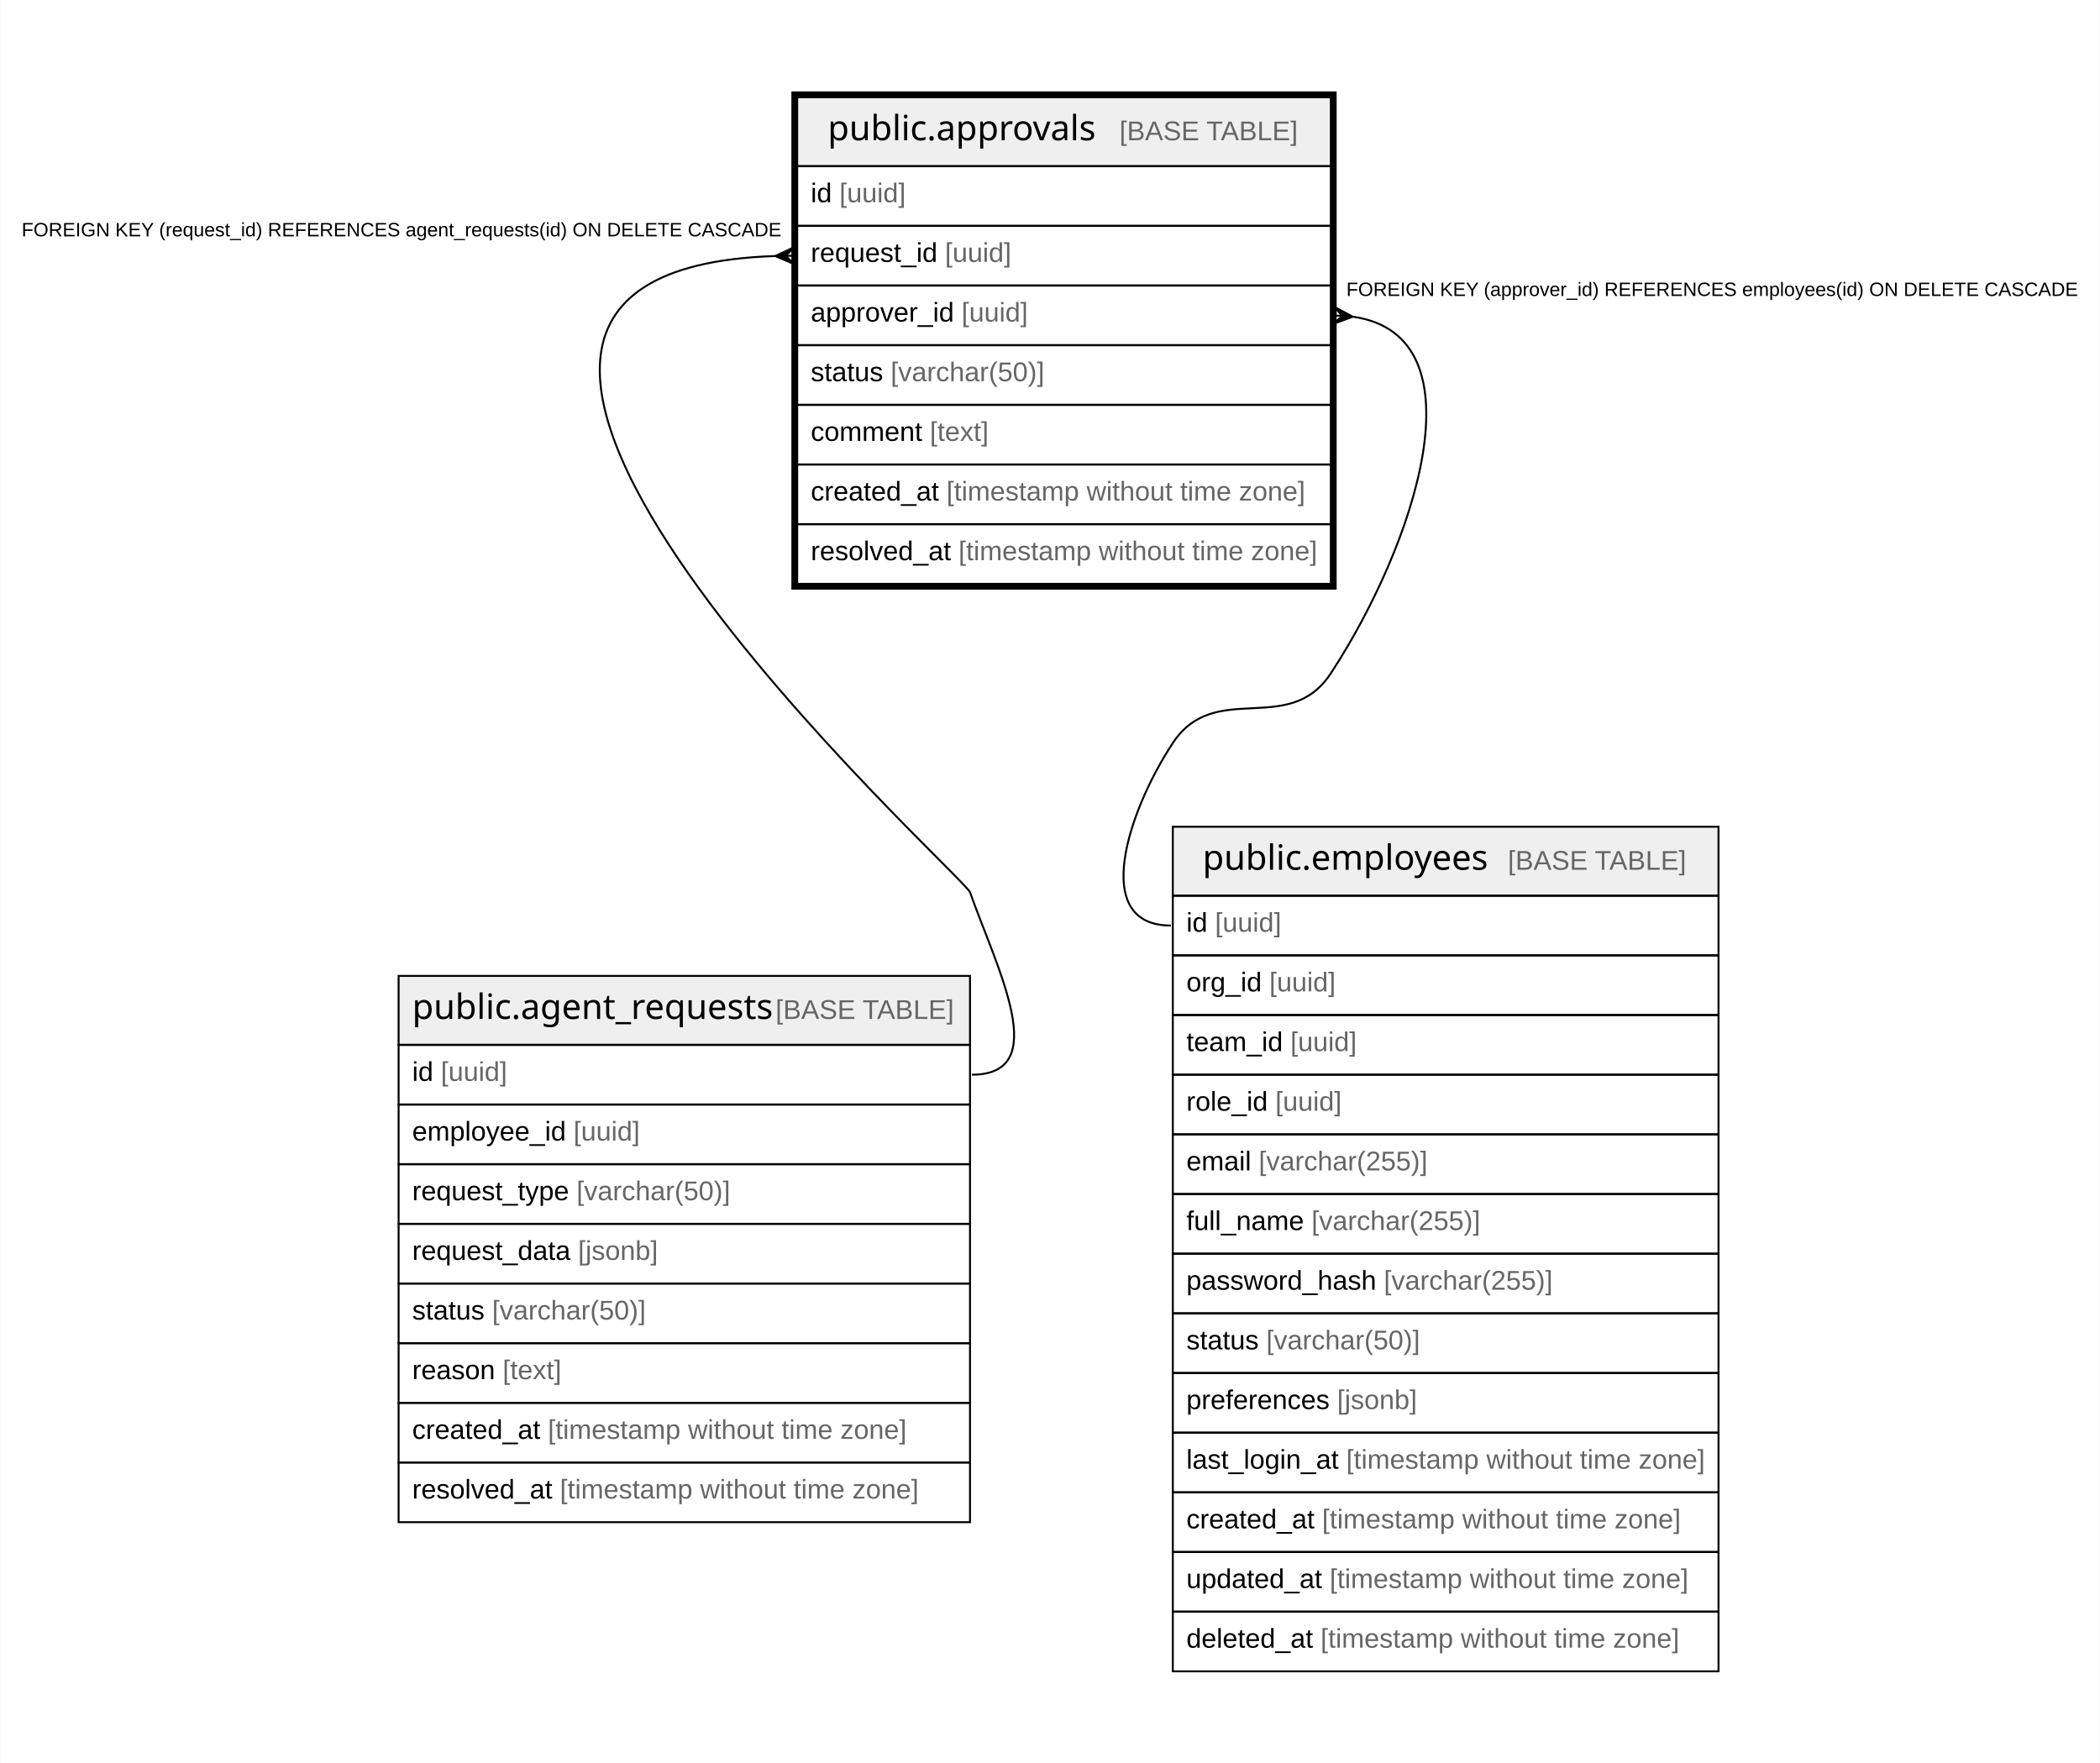
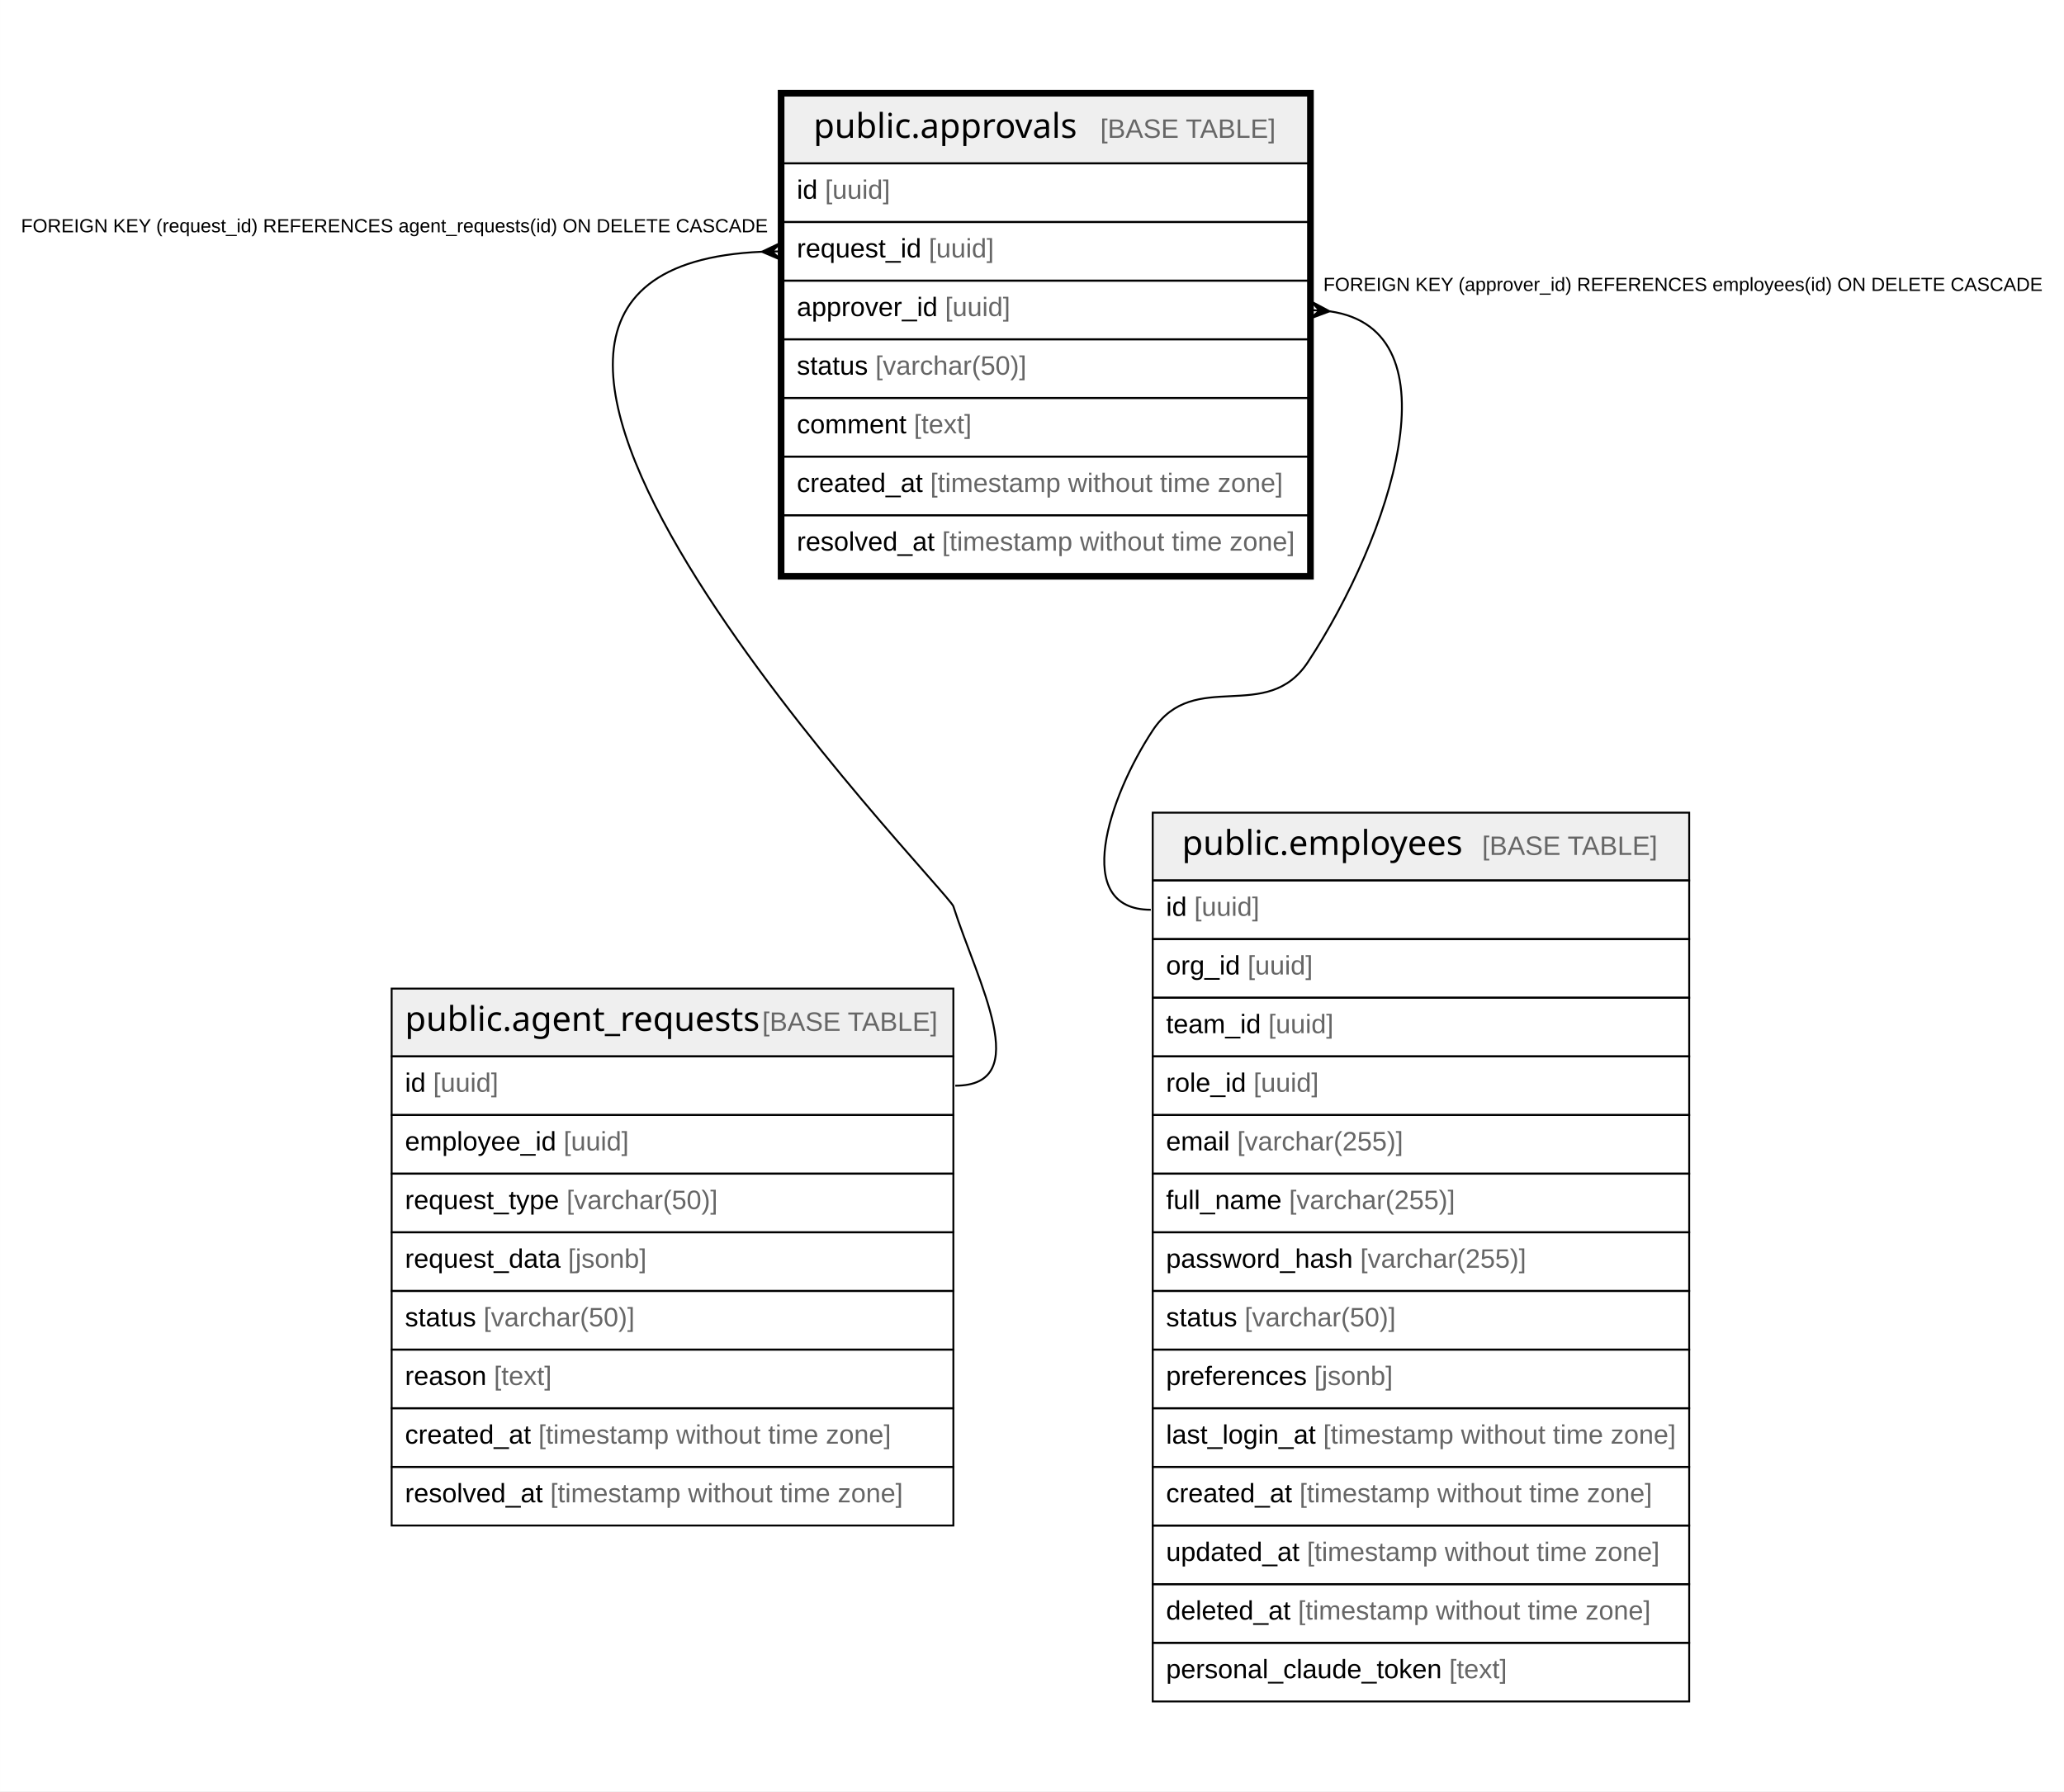
- <svg xmlns="http://www.w3.org/2000/svg" width="1084pt" height="910pt" viewBox="0.00 0.00 1083.68 910.00">
-   <g id="graph0" class="graph" transform="scale(1 1) rotate(0) translate(4 906)">
-     <polygon fill="white" stroke="none" points="-4,4 -4,-906 1079.68,-906 1079.68,4 -4,4" />
+ <svg xmlns="http://www.w3.org/2000/svg" width="1084pt" height="941pt" viewBox="0.00 0.00 1083.68 940.80">
+   <g id="graph0" class="graph" transform="scale(1 1) rotate(0) translate(4 936.8)">
+     <polygon fill="white" stroke="none" points="-4,4 -4,-936.8 1079.68,-936.8 1079.68,4 -4,4" />
    <g id="node1" class="node">
-       <polygon fill="#efefef" stroke="none" points="407.35,-820.2 407.35,-855.8 682.8,-855.8 682.8,-820.2 407.35,-820.2" />
-       <polygon fill="none" stroke="black" points="407.35,-820.2 407.35,-855.8 682.8,-855.8 682.8,-820.2 407.35,-820.2" />
-       <text text-anchor="start" x="423.1" y="-833.6" font-family="Arial Bold" font-size="18.00">public.approvals</text>
-       <text text-anchor="start" x="542.57" y="-833.6" font-family="Arial" font-size="14.00">    </text>
-       <text text-anchor="start" x="573.68" y="-833.6" font-family="Arial" font-size="14.00" fill="#666666">[BASE TABLE]</text>
+       <polygon fill="#efefef" stroke="none" points="407.35,-851 407.35,-886.6 682.8,-886.6 682.8,-851 407.35,-851" />
+       <polygon fill="none" stroke="black" points="407.35,-851 407.35,-886.6 682.8,-886.6 682.8,-851 407.35,-851" />
+       <text text-anchor="start" x="423.1" y="-864.4" font-family="Arial Bold" font-size="18.00">public.approvals</text>
+       <text text-anchor="start" x="542.57" y="-864.4" font-family="Arial" font-size="14.00">    </text>
+       <text text-anchor="start" x="573.68" y="-864.4" font-family="Arial" font-size="14.00" fill="#666666">[BASE TABLE]</text>
+       <polygon fill="none" stroke="black" points="407.35,-820.2 407.35,-851 682.8,-851 682.8,-820.2 407.35,-820.2" />
+       <text text-anchor="start" x="414.35" y="-832.4" font-family="Arial" font-size="14.00">id </text>
+       <text text-anchor="start" x="429.13" y="-832.4" font-family="Arial" font-size="14.00" fill="#666666">[uuid]</text>
      <polygon fill="none" stroke="black" points="407.35,-789.4 407.35,-820.2 682.8,-820.2 682.8,-789.4 407.35,-789.4" />
-       <text text-anchor="start" x="414.35" y="-801.6" font-family="Arial" font-size="14.00">id </text>
-       <text text-anchor="start" x="429.13" y="-801.6" font-family="Arial" font-size="14.00" fill="#666666">[uuid]</text>
+       <text text-anchor="start" x="414.35" y="-801.6" font-family="Arial" font-size="14.00">request_id </text>
+       <text text-anchor="start" x="483.62" y="-801.6" font-family="Arial" font-size="14.00" fill="#666666">[uuid]</text>
      <polygon fill="none" stroke="black" points="407.35,-758.6 407.35,-789.4 682.8,-789.4 682.8,-758.6 407.35,-758.6" />
-       <text text-anchor="start" x="414.35" y="-770.8" font-family="Arial" font-size="14.00">request_id </text>
-       <text text-anchor="start" x="483.62" y="-770.8" font-family="Arial" font-size="14.00" fill="#666666">[uuid]</text>
+       <text text-anchor="start" x="414.35" y="-770.8" font-family="Arial" font-size="14.00">approver_id </text>
+       <text text-anchor="start" x="492.18" y="-770.8" font-family="Arial" font-size="14.00" fill="#666666">[uuid]</text>
      <polygon fill="none" stroke="black" points="407.35,-727.8 407.35,-758.6 682.8,-758.6 682.8,-727.8 407.35,-727.8" />
-       <text text-anchor="start" x="414.35" y="-740" font-family="Arial" font-size="14.00">approver_id </text>
-       <text text-anchor="start" x="492.18" y="-740" font-family="Arial" font-size="14.00" fill="#666666">[uuid]</text>
+       <text text-anchor="start" x="414.35" y="-740" font-family="Arial" font-size="14.00">status </text>
+       <text text-anchor="start" x="455.59" y="-740" font-family="Arial" font-size="14.00" fill="#666666">[varchar(50)]</text>
      <polygon fill="none" stroke="black" points="407.35,-697 407.35,-727.8 682.8,-727.8 682.8,-697 407.35,-697" />
-       <text text-anchor="start" x="414.35" y="-709.2" font-family="Arial" font-size="14.00">status </text>
-       <text text-anchor="start" x="455.59" y="-709.2" font-family="Arial" font-size="14.00" fill="#666666">[varchar(50)]</text>
+       <text text-anchor="start" x="414.35" y="-709.2" font-family="Arial" font-size="14.00">comment </text>
+       <text text-anchor="start" x="475.81" y="-709.2" font-family="Arial" font-size="14.00" fill="#666666">[text]</text>
      <polygon fill="none" stroke="black" points="407.35,-666.2 407.35,-697 682.8,-697 682.8,-666.2 407.35,-666.2" />
-       <text text-anchor="start" x="414.35" y="-678.4" font-family="Arial" font-size="14.00">comment </text>
-       <text text-anchor="start" x="475.81" y="-678.4" font-family="Arial" font-size="14.00" fill="#666666">[text]</text>
+       <text text-anchor="start" x="414.35" y="-678.4" font-family="Arial" font-size="14.00">created_at </text>
+       <text text-anchor="start" x="484.4" y="-678.4" font-family="Arial" font-size="14.00" fill="#666666">[timestamp without time zone]</text>
      <polygon fill="none" stroke="black" points="407.35,-635.4 407.35,-666.2 682.8,-666.2 682.8,-635.4 407.35,-635.4" />
-       <text text-anchor="start" x="414.35" y="-647.6" font-family="Arial" font-size="14.00">created_at </text>
-       <text text-anchor="start" x="484.4" y="-647.6" font-family="Arial" font-size="14.00" fill="#666666">[timestamp without time zone]</text>
-       <polygon fill="none" stroke="black" points="407.35,-604.6 407.35,-635.4 682.8,-635.4 682.8,-604.6 407.35,-604.6" />
-       <text text-anchor="start" x="414.35" y="-616.8" font-family="Arial" font-size="14.00">resolved_at </text>
-       <text text-anchor="start" x="490.62" y="-616.8" font-family="Arial" font-size="14.00" fill="#666666">[timestamp without time zone]</text>
-       <polygon fill="none" stroke="black" stroke-width="3" points="405.85,-603.1 405.85,-857.3 684.3,-857.3 684.3,-603.1 405.85,-603.1" />
+       <text text-anchor="start" x="414.35" y="-647.6" font-family="Arial" font-size="14.00">resolved_at </text>
+       <text text-anchor="start" x="490.62" y="-647.6" font-family="Arial" font-size="14.00" fill="#666666">[timestamp without time zone]</text>
+       <polygon fill="none" stroke="black" stroke-width="3" points="405.85,-633.9 405.85,-888.1 684.3,-888.1 684.3,-633.9 405.85,-633.9" />
    </g>
    <g id="node2" class="node">
-       <polygon fill="#efefef" stroke="none" points="201.6,-366.6 201.6,-402.2 496.55,-402.2 496.55,-366.6 201.6,-366.6" />
-       <polygon fill="none" stroke="black" points="201.6,-366.6 201.6,-402.2 496.55,-402.2 496.55,-366.6 201.6,-366.6" />
-       <text text-anchor="start" x="208.6" y="-380" font-family="Arial Bold" font-size="18.00">public.agent_requests</text>
-       <text text-anchor="start" x="365.06" y="-380" font-family="Arial" font-size="14.00">    </text>
-       <text text-anchor="start" x="396.18" y="-380" font-family="Arial" font-size="14.00" fill="#666666">[BASE TABLE]</text>
-       <polygon fill="none" stroke="black" points="201.6,-335.8 201.6,-366.6 496.55,-366.6 496.55,-335.8 201.6,-335.8" />
-       <text text-anchor="start" x="208.6" y="-348" font-family="Arial" font-size="14.00">id </text>
-       <text text-anchor="start" x="223.39" y="-348" font-family="Arial" font-size="14.00" fill="#666666">[uuid]</text>
-       <polygon fill="none" stroke="black" points="201.6,-305 201.6,-335.8 496.55,-335.8 496.55,-305 201.6,-305" />
-       <text text-anchor="start" x="208.6" y="-317.2" font-family="Arial" font-size="14.00">employee_id </text>
-       <text text-anchor="start" x="291.88" y="-317.2" font-family="Arial" font-size="14.00" fill="#666666">[uuid]</text>
-       <polygon fill="none" stroke="black" points="201.6,-274.2 201.6,-305 496.55,-305 496.55,-274.2 201.6,-274.2" />
-       <text text-anchor="start" x="208.6" y="-286.4" font-family="Arial" font-size="14.00">request_type </text>
-       <text text-anchor="start" x="293.44" y="-286.4" font-family="Arial" font-size="14.00" fill="#666666">[varchar(50)]</text>
-       <polygon fill="none" stroke="black" points="201.6,-243.4 201.6,-274.2 496.55,-274.2 496.55,-243.4 201.6,-243.4" />
-       <text text-anchor="start" x="208.6" y="-255.6" font-family="Arial" font-size="14.00">request_data </text>
-       <text text-anchor="start" x="294.22" y="-255.6" font-family="Arial" font-size="14.00" fill="#666666">[jsonb]</text>
-       <polygon fill="none" stroke="black" points="201.6,-212.6 201.6,-243.4 496.55,-243.4 496.55,-212.6 201.6,-212.6" />
-       <text text-anchor="start" x="208.6" y="-224.8" font-family="Arial" font-size="14.00">status </text>
-       <text text-anchor="start" x="249.85" y="-224.8" font-family="Arial" font-size="14.00" fill="#666666">[varchar(50)]</text>
-       <polygon fill="none" stroke="black" points="201.6,-181.8 201.6,-212.6 496.55,-212.6 496.55,-181.8 201.6,-181.8" />
-       <text text-anchor="start" x="208.6" y="-194" font-family="Arial" font-size="14.00">reason </text>
-       <text text-anchor="start" x="255.3" y="-194" font-family="Arial" font-size="14.00" fill="#666666">[text]</text>
-       <polygon fill="none" stroke="black" points="201.6,-151 201.6,-181.8 496.55,-181.8 496.55,-151 201.6,-151" />
-       <text text-anchor="start" x="208.6" y="-163.2" font-family="Arial" font-size="14.00">created_at </text>
-       <text text-anchor="start" x="278.65" y="-163.2" font-family="Arial" font-size="14.00" fill="#666666">[timestamp without time zone]</text>
-       <polygon fill="none" stroke="black" points="201.6,-120.2 201.6,-151 496.55,-151 496.55,-120.2 201.6,-120.2" />
-       <text text-anchor="start" x="208.6" y="-132.4" font-family="Arial" font-size="14.00">resolved_at </text>
-       <text text-anchor="start" x="284.87" y="-132.4" font-family="Arial" font-size="14.00" fill="#666666">[timestamp without time zone]</text>
+       <polygon fill="#efefef" stroke="none" points="201.6,-382 201.6,-417.6 496.55,-417.6 496.55,-382 201.6,-382" />
+       <polygon fill="none" stroke="black" points="201.6,-382 201.6,-417.6 496.55,-417.6 496.55,-382 201.6,-382" />
+       <text text-anchor="start" x="208.6" y="-395.4" font-family="Arial Bold" font-size="18.00">public.agent_requests</text>
+       <text text-anchor="start" x="365.06" y="-395.4" font-family="Arial" font-size="14.00">    </text>
+       <text text-anchor="start" x="396.18" y="-395.4" font-family="Arial" font-size="14.00" fill="#666666">[BASE TABLE]</text>
+       <polygon fill="none" stroke="black" points="201.6,-351.2 201.6,-382 496.55,-382 496.55,-351.2 201.6,-351.2" />
+       <text text-anchor="start" x="208.6" y="-363.4" font-family="Arial" font-size="14.00">id </text>
+       <text text-anchor="start" x="223.39" y="-363.4" font-family="Arial" font-size="14.00" fill="#666666">[uuid]</text>
+       <polygon fill="none" stroke="black" points="201.6,-320.4 201.6,-351.2 496.55,-351.2 496.55,-320.4 201.6,-320.4" />
+       <text text-anchor="start" x="208.6" y="-332.6" font-family="Arial" font-size="14.00">employee_id </text>
+       <text text-anchor="start" x="291.88" y="-332.6" font-family="Arial" font-size="14.00" fill="#666666">[uuid]</text>
+       <polygon fill="none" stroke="black" points="201.6,-289.6 201.6,-320.4 496.55,-320.4 496.55,-289.6 201.6,-289.6" />
+       <text text-anchor="start" x="208.6" y="-301.8" font-family="Arial" font-size="14.00">request_type </text>
+       <text text-anchor="start" x="293.44" y="-301.8" font-family="Arial" font-size="14.00" fill="#666666">[varchar(50)]</text>
+       <polygon fill="none" stroke="black" points="201.6,-258.8 201.6,-289.6 496.55,-289.6 496.55,-258.8 201.6,-258.8" />
+       <text text-anchor="start" x="208.6" y="-271" font-family="Arial" font-size="14.00">request_data </text>
+       <text text-anchor="start" x="294.22" y="-271" font-family="Arial" font-size="14.00" fill="#666666">[jsonb]</text>
+       <polygon fill="none" stroke="black" points="201.6,-228 201.6,-258.8 496.55,-258.8 496.55,-228 201.6,-228" />
+       <text text-anchor="start" x="208.6" y="-240.2" font-family="Arial" font-size="14.00">status </text>
+       <text text-anchor="start" x="249.85" y="-240.2" font-family="Arial" font-size="14.00" fill="#666666">[varchar(50)]</text>
+       <polygon fill="none" stroke="black" points="201.6,-197.2 201.6,-228 496.55,-228 496.55,-197.2 201.6,-197.2" />
+       <text text-anchor="start" x="208.6" y="-209.4" font-family="Arial" font-size="14.00">reason </text>
+       <text text-anchor="start" x="255.3" y="-209.4" font-family="Arial" font-size="14.00" fill="#666666">[text]</text>
+       <polygon fill="none" stroke="black" points="201.6,-166.4 201.6,-197.2 496.55,-197.2 496.55,-166.4 201.6,-166.4" />
+       <text text-anchor="start" x="208.6" y="-178.6" font-family="Arial" font-size="14.00">created_at </text>
+       <text text-anchor="start" x="278.65" y="-178.6" font-family="Arial" font-size="14.00" fill="#666666">[timestamp without time zone]</text>
+       <polygon fill="none" stroke="black" points="201.6,-135.6 201.6,-166.4 496.55,-166.4 496.55,-135.6 201.6,-135.6" />
+       <text text-anchor="start" x="208.6" y="-147.8" font-family="Arial" font-size="14.00">resolved_at </text>
+       <text text-anchor="start" x="284.87" y="-147.8" font-family="Arial" font-size="14.00" fill="#666666">[timestamp without time zone]</text>
    </g>
    <g id="edge1" class="edge">
-       <path fill="none" stroke="black" d="M395.99,-773.83C145.65,-765.62 493.48,-454.08 496.55,-445.4 510.49,-405.92 539.42,-351.2 497.55,-351.2" />
-       <polygon fill="black" stroke="black" points="396.02,-773.83 405.94,-778.49 401.35,-773.92 405.68,-773.99 405.68,-773.99 405.68,-773.99 401.35,-773.92 406.09,-769.5 396.02,-773.83" />
-       <text text-anchor="start" x="7" y="-784" font-family="Arial" font-size="10.00">FOREIGN KEY (request_id) REFERENCES agent_requests(id) ON DELETE CASCADE</text>
+       <path fill="none" stroke="black" d="M396.09,-804.59C174.23,-795.05 493.74,-469.61 496.55,-460.8 509.28,-420.91 539.42,-366.6 497.55,-366.6" />
+       <polygon fill="black" stroke="black" points="396.02,-804.58 405.92,-809.29 401.35,-804.7 405.68,-804.79 405.68,-804.79 405.68,-804.79 401.35,-804.7 406.11,-800.29 396.02,-804.58" />
+       <text text-anchor="start" x="7" y="-814.8" font-family="Arial" font-size="10.00">FOREIGN KEY (request_id) REFERENCES agent_requests(id) ON DELETE CASCADE</text>
    </g>
    <g id="node3" class="node">
-       <polygon fill="#efefef" stroke="none" points="601.23,-443.6 601.23,-479.2 882.92,-479.2 882.92,-443.6 601.23,-443.6" />
-       <polygon fill="none" stroke="black" points="601.23,-443.6 601.23,-479.2 882.92,-479.2 882.92,-443.6 601.23,-443.6" />
-       <text text-anchor="start" x="616.6" y="-457" font-family="Arial Bold" font-size="18.00">public.employees</text>
-       <text text-anchor="start" x="743.06" y="-457" font-family="Arial" font-size="14.00">    </text>
-       <text text-anchor="start" x="774.18" y="-457" font-family="Arial" font-size="14.00" fill="#666666">[BASE TABLE]</text>
+       <polygon fill="#efefef" stroke="none" points="601.23,-474.4 601.23,-510 882.92,-510 882.92,-474.4 601.23,-474.4" />
+       <polygon fill="none" stroke="black" points="601.23,-474.4 601.23,-510 882.92,-510 882.92,-474.4 601.23,-474.4" />
+       <text text-anchor="start" x="616.6" y="-487.8" font-family="Arial Bold" font-size="18.00">public.employees</text>
+       <text text-anchor="start" x="743.06" y="-487.8" font-family="Arial" font-size="14.00">    </text>
+       <text text-anchor="start" x="774.18" y="-487.8" font-family="Arial" font-size="14.00" fill="#666666">[BASE TABLE]</text>
+       <polygon fill="none" stroke="black" points="601.23,-443.6 601.23,-474.4 882.92,-474.4 882.92,-443.6 601.23,-443.6" />
+       <text text-anchor="start" x="608.23" y="-455.8" font-family="Arial" font-size="14.00">id </text>
+       <text text-anchor="start" x="623.02" y="-455.8" font-family="Arial" font-size="14.00" fill="#666666">[uuid]</text>
      <polygon fill="none" stroke="black" points="601.23,-412.8 601.23,-443.6 882.92,-443.6 882.92,-412.8 601.23,-412.8" />
-       <text text-anchor="start" x="608.23" y="-425" font-family="Arial" font-size="14.00">id </text>
-       <text text-anchor="start" x="623.02" y="-425" font-family="Arial" font-size="14.00" fill="#666666">[uuid]</text>
+       <text text-anchor="start" x="608.23" y="-425" font-family="Arial" font-size="14.00">org_id </text>
+       <text text-anchor="start" x="651.04" y="-425" font-family="Arial" font-size="14.00" fill="#666666">[uuid]</text>
      <polygon fill="none" stroke="black" points="601.23,-382 601.23,-412.8 882.92,-412.8 882.92,-382 601.23,-382" />
-       <text text-anchor="start" x="608.23" y="-394.2" font-family="Arial" font-size="14.00">org_id </text>
-       <text text-anchor="start" x="651.04" y="-394.2" font-family="Arial" font-size="14.00" fill="#666666">[uuid]</text>
+       <text text-anchor="start" x="608.23" y="-394.2" font-family="Arial" font-size="14.00">team_id </text>
+       <text text-anchor="start" x="661.93" y="-394.2" font-family="Arial" font-size="14.00" fill="#666666">[uuid]</text>
      <polygon fill="none" stroke="black" points="601.23,-351.2 601.23,-382 882.92,-382 882.92,-351.2 601.23,-351.2" />
-       <text text-anchor="start" x="608.23" y="-363.4" font-family="Arial" font-size="14.00">team_id </text>
-       <text text-anchor="start" x="661.93" y="-363.4" font-family="Arial" font-size="14.00" fill="#666666">[uuid]</text>
+       <text text-anchor="start" x="608.23" y="-363.4" font-family="Arial" font-size="14.00">role_id </text>
+       <text text-anchor="start" x="654.15" y="-363.4" font-family="Arial" font-size="14.00" fill="#666666">[uuid]</text>
      <polygon fill="none" stroke="black" points="601.23,-320.4 601.23,-351.2 882.92,-351.2 882.92,-320.4 601.23,-320.4" />
-       <text text-anchor="start" x="608.23" y="-332.6" font-family="Arial" font-size="14.00">role_id </text>
-       <text text-anchor="start" x="654.15" y="-332.6" font-family="Arial" font-size="14.00" fill="#666666">[uuid]</text>
+       <text text-anchor="start" x="608.23" y="-332.6" font-family="Arial" font-size="14.00">email </text>
+       <text text-anchor="start" x="645.58" y="-332.6" font-family="Arial" font-size="14.00" fill="#666666">[varchar(255)]</text>
      <polygon fill="none" stroke="black" points="601.23,-289.6 601.23,-320.4 882.92,-320.4 882.92,-289.6 601.23,-289.6" />
-       <text text-anchor="start" x="608.23" y="-301.8" font-family="Arial" font-size="14.00">email </text>
-       <text text-anchor="start" x="645.58" y="-301.8" font-family="Arial" font-size="14.00" fill="#666666">[varchar(255)]</text>
+       <text text-anchor="start" x="608.23" y="-301.8" font-family="Arial" font-size="14.00">full_name </text>
+       <text text-anchor="start" x="672.82" y="-301.8" font-family="Arial" font-size="14.00" fill="#666666">[varchar(255)]</text>
      <polygon fill="none" stroke="black" points="601.23,-258.8 601.23,-289.6 882.92,-289.6 882.92,-258.8 601.23,-258.8" />
-       <text text-anchor="start" x="608.23" y="-271" font-family="Arial" font-size="14.00">full_name </text>
-       <text text-anchor="start" x="672.82" y="-271" font-family="Arial" font-size="14.00" fill="#666666">[varchar(255)]</text>
+       <text text-anchor="start" x="608.23" y="-271" font-family="Arial" font-size="14.00">password_hash </text>
+       <text text-anchor="start" x="710.18" y="-271" font-family="Arial" font-size="14.00" fill="#666666">[varchar(255)]</text>
      <polygon fill="none" stroke="black" points="601.23,-228 601.23,-258.8 882.92,-258.8 882.92,-228 601.23,-228" />
-       <text text-anchor="start" x="608.23" y="-240.2" font-family="Arial" font-size="14.00">password_hash </text>
-       <text text-anchor="start" x="710.18" y="-240.2" font-family="Arial" font-size="14.00" fill="#666666">[varchar(255)]</text>
+       <text text-anchor="start" x="608.23" y="-240.2" font-family="Arial" font-size="14.00">status </text>
+       <text text-anchor="start" x="649.47" y="-240.2" font-family="Arial" font-size="14.00" fill="#666666">[varchar(50)]</text>
      <polygon fill="none" stroke="black" points="601.23,-197.2 601.23,-228 882.92,-228 882.92,-197.2 601.23,-197.2" />
-       <text text-anchor="start" x="608.23" y="-209.4" font-family="Arial" font-size="14.00">status </text>
-       <text text-anchor="start" x="649.47" y="-209.4" font-family="Arial" font-size="14.00" fill="#666666">[varchar(50)]</text>
+       <text text-anchor="start" x="608.23" y="-209.4" font-family="Arial" font-size="14.00">preferences </text>
+       <text text-anchor="start" x="686.05" y="-209.4" font-family="Arial" font-size="14.00" fill="#666666">[jsonb]</text>
      <polygon fill="none" stroke="black" points="601.23,-166.4 601.23,-197.2 882.92,-197.2 882.92,-166.4 601.23,-166.4" />
-       <text text-anchor="start" x="608.23" y="-178.6" font-family="Arial" font-size="14.00">preferences </text>
-       <text text-anchor="start" x="686.05" y="-178.6" font-family="Arial" font-size="14.00" fill="#666666">[jsonb]</text>
+       <text text-anchor="start" x="608.23" y="-178.6" font-family="Arial" font-size="14.00">last_login_at </text>
+       <text text-anchor="start" x="690.73" y="-178.6" font-family="Arial" font-size="14.00" fill="#666666">[timestamp without time zone]</text>
      <polygon fill="none" stroke="black" points="601.23,-135.6 601.23,-166.4 882.92,-166.4 882.92,-135.6 601.23,-135.6" />
-       <text text-anchor="start" x="608.23" y="-147.8" font-family="Arial" font-size="14.00">last_login_at </text>
-       <text text-anchor="start" x="690.73" y="-147.8" font-family="Arial" font-size="14.00" fill="#666666">[timestamp without time zone]</text>
+       <text text-anchor="start" x="608.23" y="-147.8" font-family="Arial" font-size="14.00">created_at </text>
+       <text text-anchor="start" x="678.28" y="-147.8" font-family="Arial" font-size="14.00" fill="#666666">[timestamp without time zone]</text>
      <polygon fill="none" stroke="black" points="601.23,-104.8 601.23,-135.6 882.92,-135.6 882.92,-104.8 601.23,-104.8" />
-       <text text-anchor="start" x="608.23" y="-117" font-family="Arial" font-size="14.00">created_at </text>
-       <text text-anchor="start" x="678.28" y="-117" font-family="Arial" font-size="14.00" fill="#666666">[timestamp without time zone]</text>
+       <text text-anchor="start" x="608.23" y="-117" font-family="Arial" font-size="14.00">updated_at </text>
+       <text text-anchor="start" x="682.19" y="-117" font-family="Arial" font-size="14.00" fill="#666666">[timestamp without time zone]</text>
      <polygon fill="none" stroke="black" points="601.23,-74 601.23,-104.8 882.92,-104.8 882.92,-74 601.23,-74" />
-       <text text-anchor="start" x="608.23" y="-86.2" font-family="Arial" font-size="14.00">updated_at </text>
-       <text text-anchor="start" x="682.19" y="-86.2" font-family="Arial" font-size="14.00" fill="#666666">[timestamp without time zone]</text>
+       <text text-anchor="start" x="608.23" y="-86.2" font-family="Arial" font-size="14.00">deleted_at </text>
+       <text text-anchor="start" x="677.51" y="-86.2" font-family="Arial" font-size="14.00" fill="#666666">[timestamp without time zone]</text>
      <polygon fill="none" stroke="black" points="601.23,-43.2 601.23,-74 882.92,-74 882.92,-43.2 601.23,-43.2" />
-       <text text-anchor="start" x="608.23" y="-55.4" font-family="Arial" font-size="14.00">deleted_at </text>
-       <text text-anchor="start" x="677.51" y="-55.4" font-family="Arial" font-size="14.00" fill="#666666">[timestamp without time zone]</text>
+       <text text-anchor="start" x="608.23" y="-55.4" font-family="Arial" font-size="14.00">personal_claude_token </text>
+       <text text-anchor="start" x="756.9" y="-55.4" font-family="Arial" font-size="14.00" fill="#666666">[text]</text>
    </g>
    <g id="edge2" class="edge">
-       <path fill="none" stroke="black" d="M694.15,-742.51C762.5,-732.86 725.81,-624 682.8,-558.4 661.08,-525.26 623.04,-555.48 601.23,-522.4 578.18,-487.44 558.36,-428.2 600.23,-428.2" />
-       <polygon fill="black" stroke="black" points="694.11,-742.51 683.84,-738.69 688.79,-742.87 684.47,-743.16 684.47,-743.16 684.47,-743.16 688.79,-742.87 684.43,-747.67 694.11,-742.51" />
-       <text text-anchor="start" x="690.8" y="-753.2" font-family="Arial" font-size="10.00">FOREIGN KEY (approver_id) REFERENCES employees(id) ON DELETE CASCADE</text>
+       <path fill="none" stroke="black" d="M694.15,-773.31C762.5,-763.66 725.81,-654.8 682.8,-589.2 661.08,-556.06 623.04,-586.28 601.23,-553.2 578.18,-518.24 558.36,-459 600.23,-459" />
+       <polygon fill="black" stroke="black" points="694.11,-773.31 683.84,-769.49 688.79,-773.67 684.47,-773.96 684.47,-773.96 684.47,-773.96 688.79,-773.67 684.43,-778.47 694.11,-773.31" />
+       <text text-anchor="start" x="690.8" y="-784" font-family="Arial" font-size="10.00">FOREIGN KEY (approver_id) REFERENCES employees(id) ON DELETE CASCADE</text>
    </g>
  </g>
</svg>
